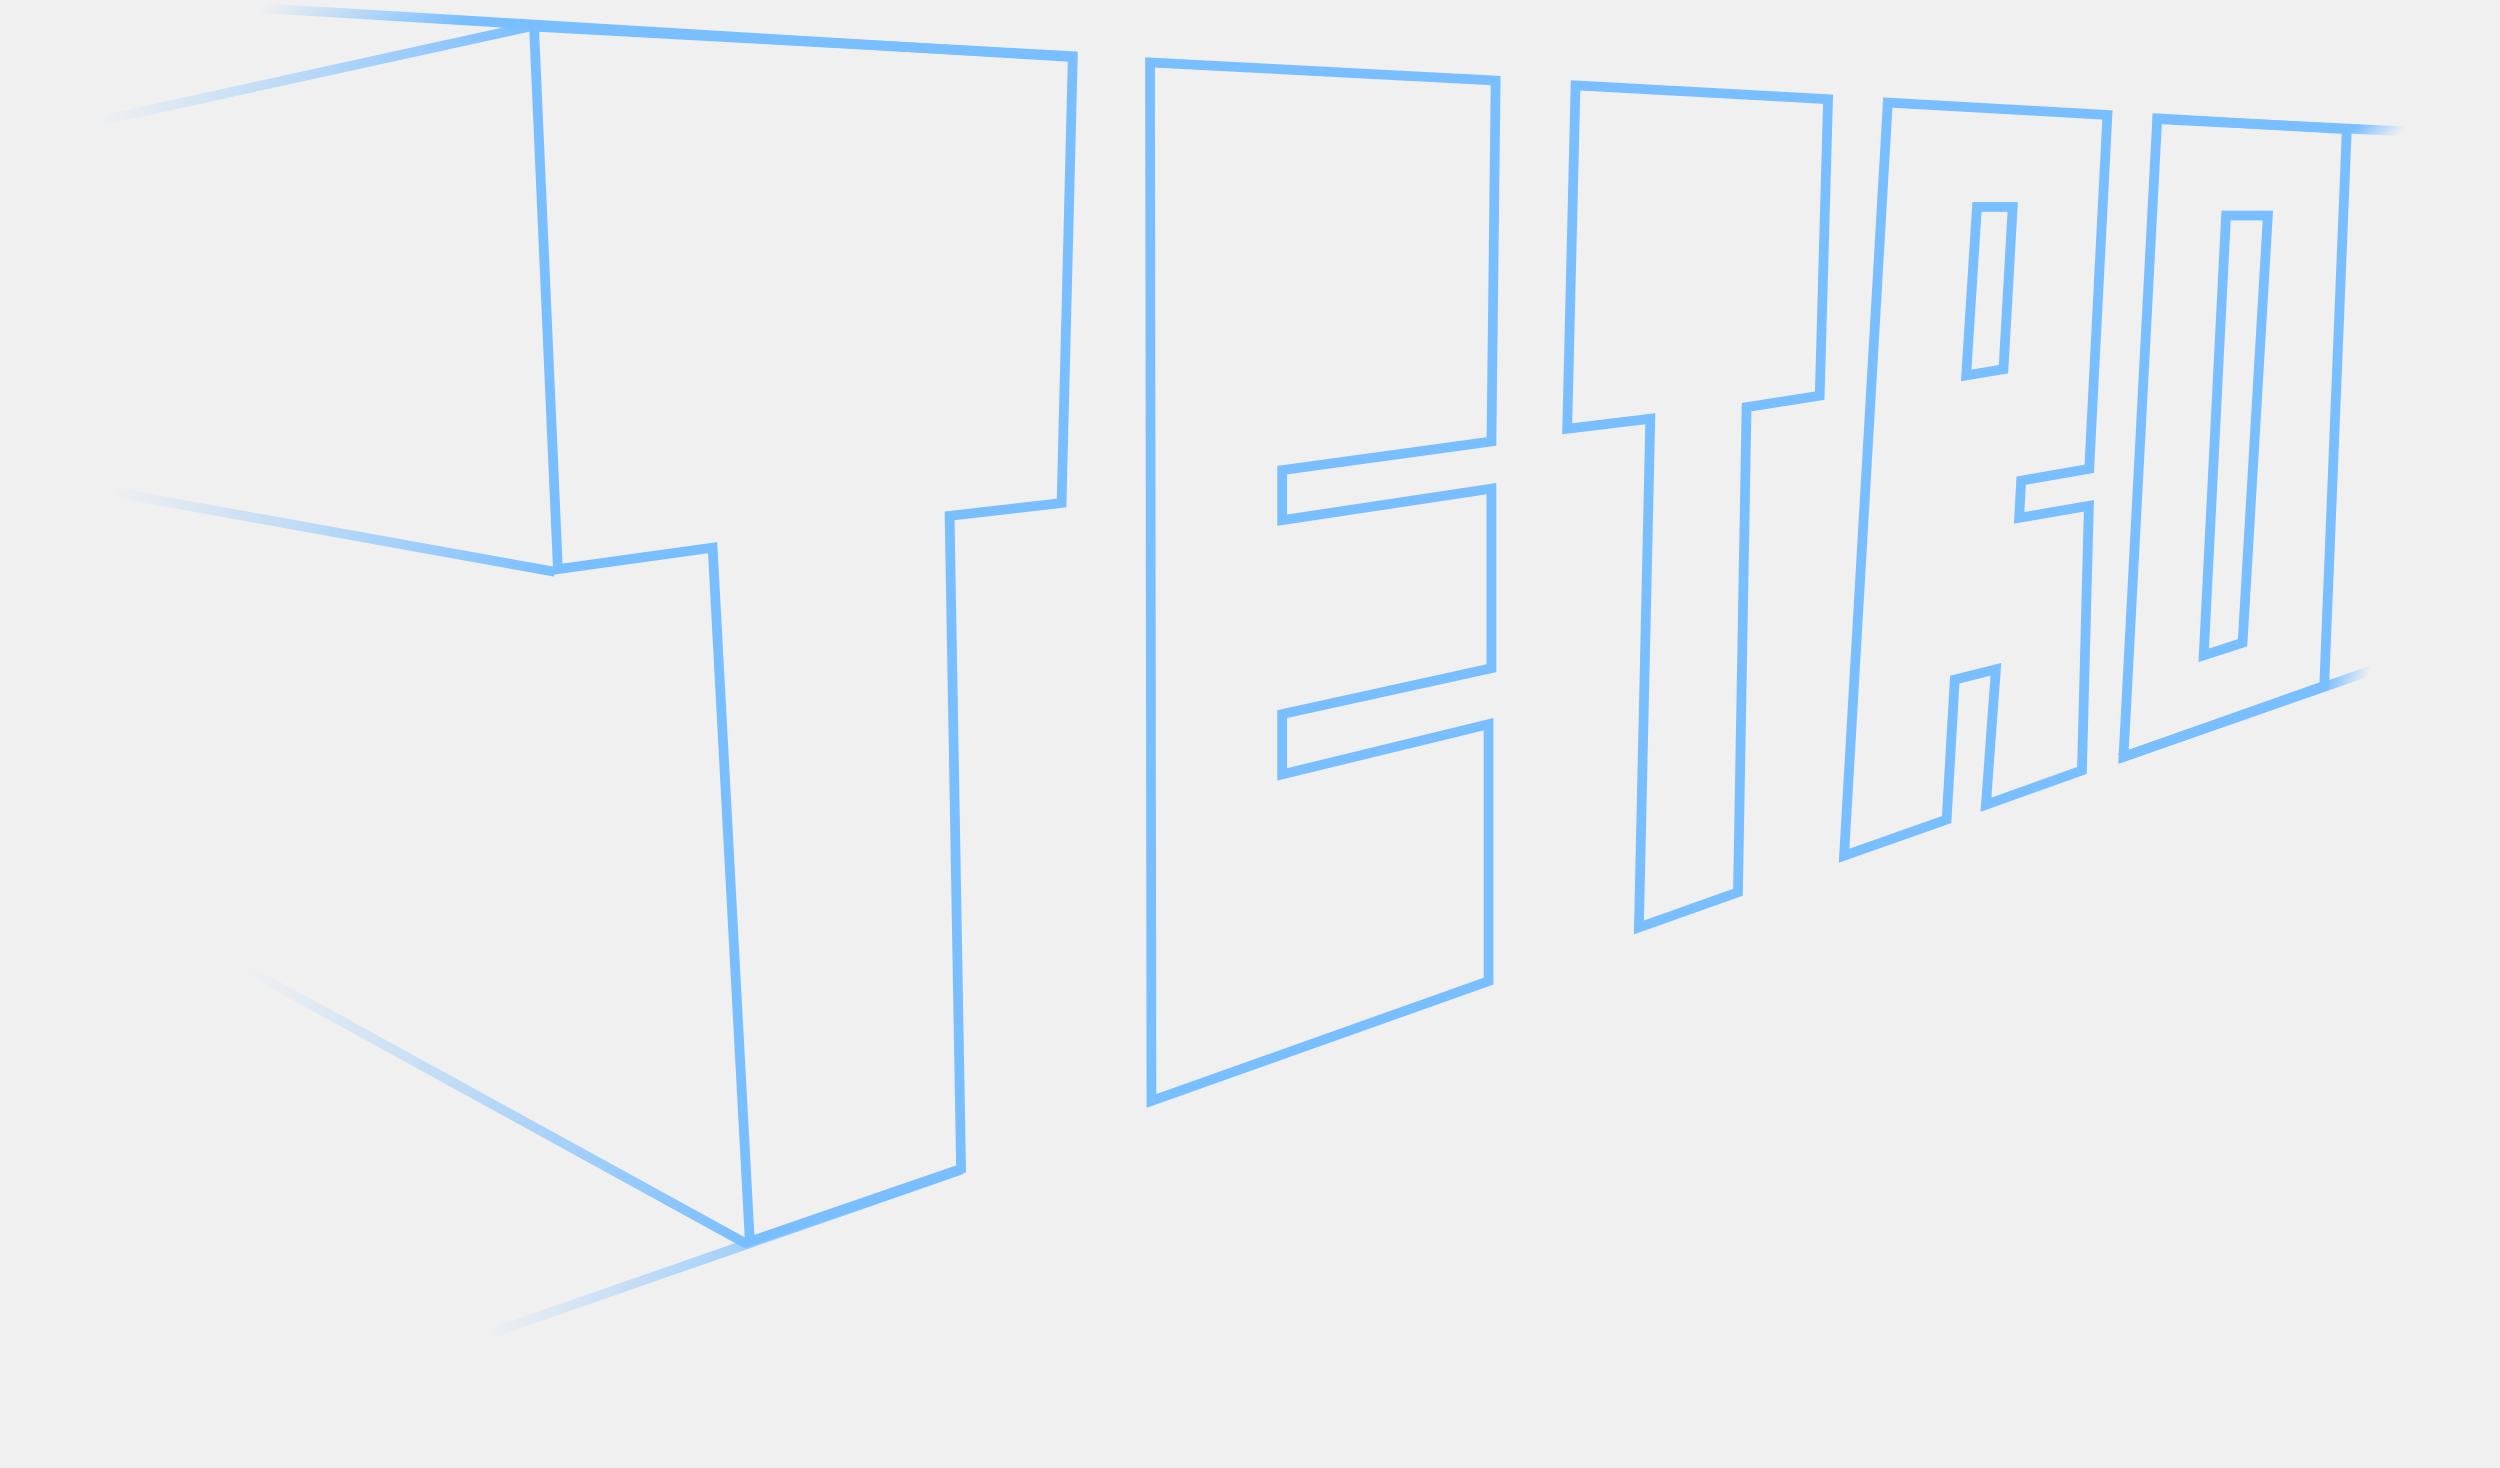
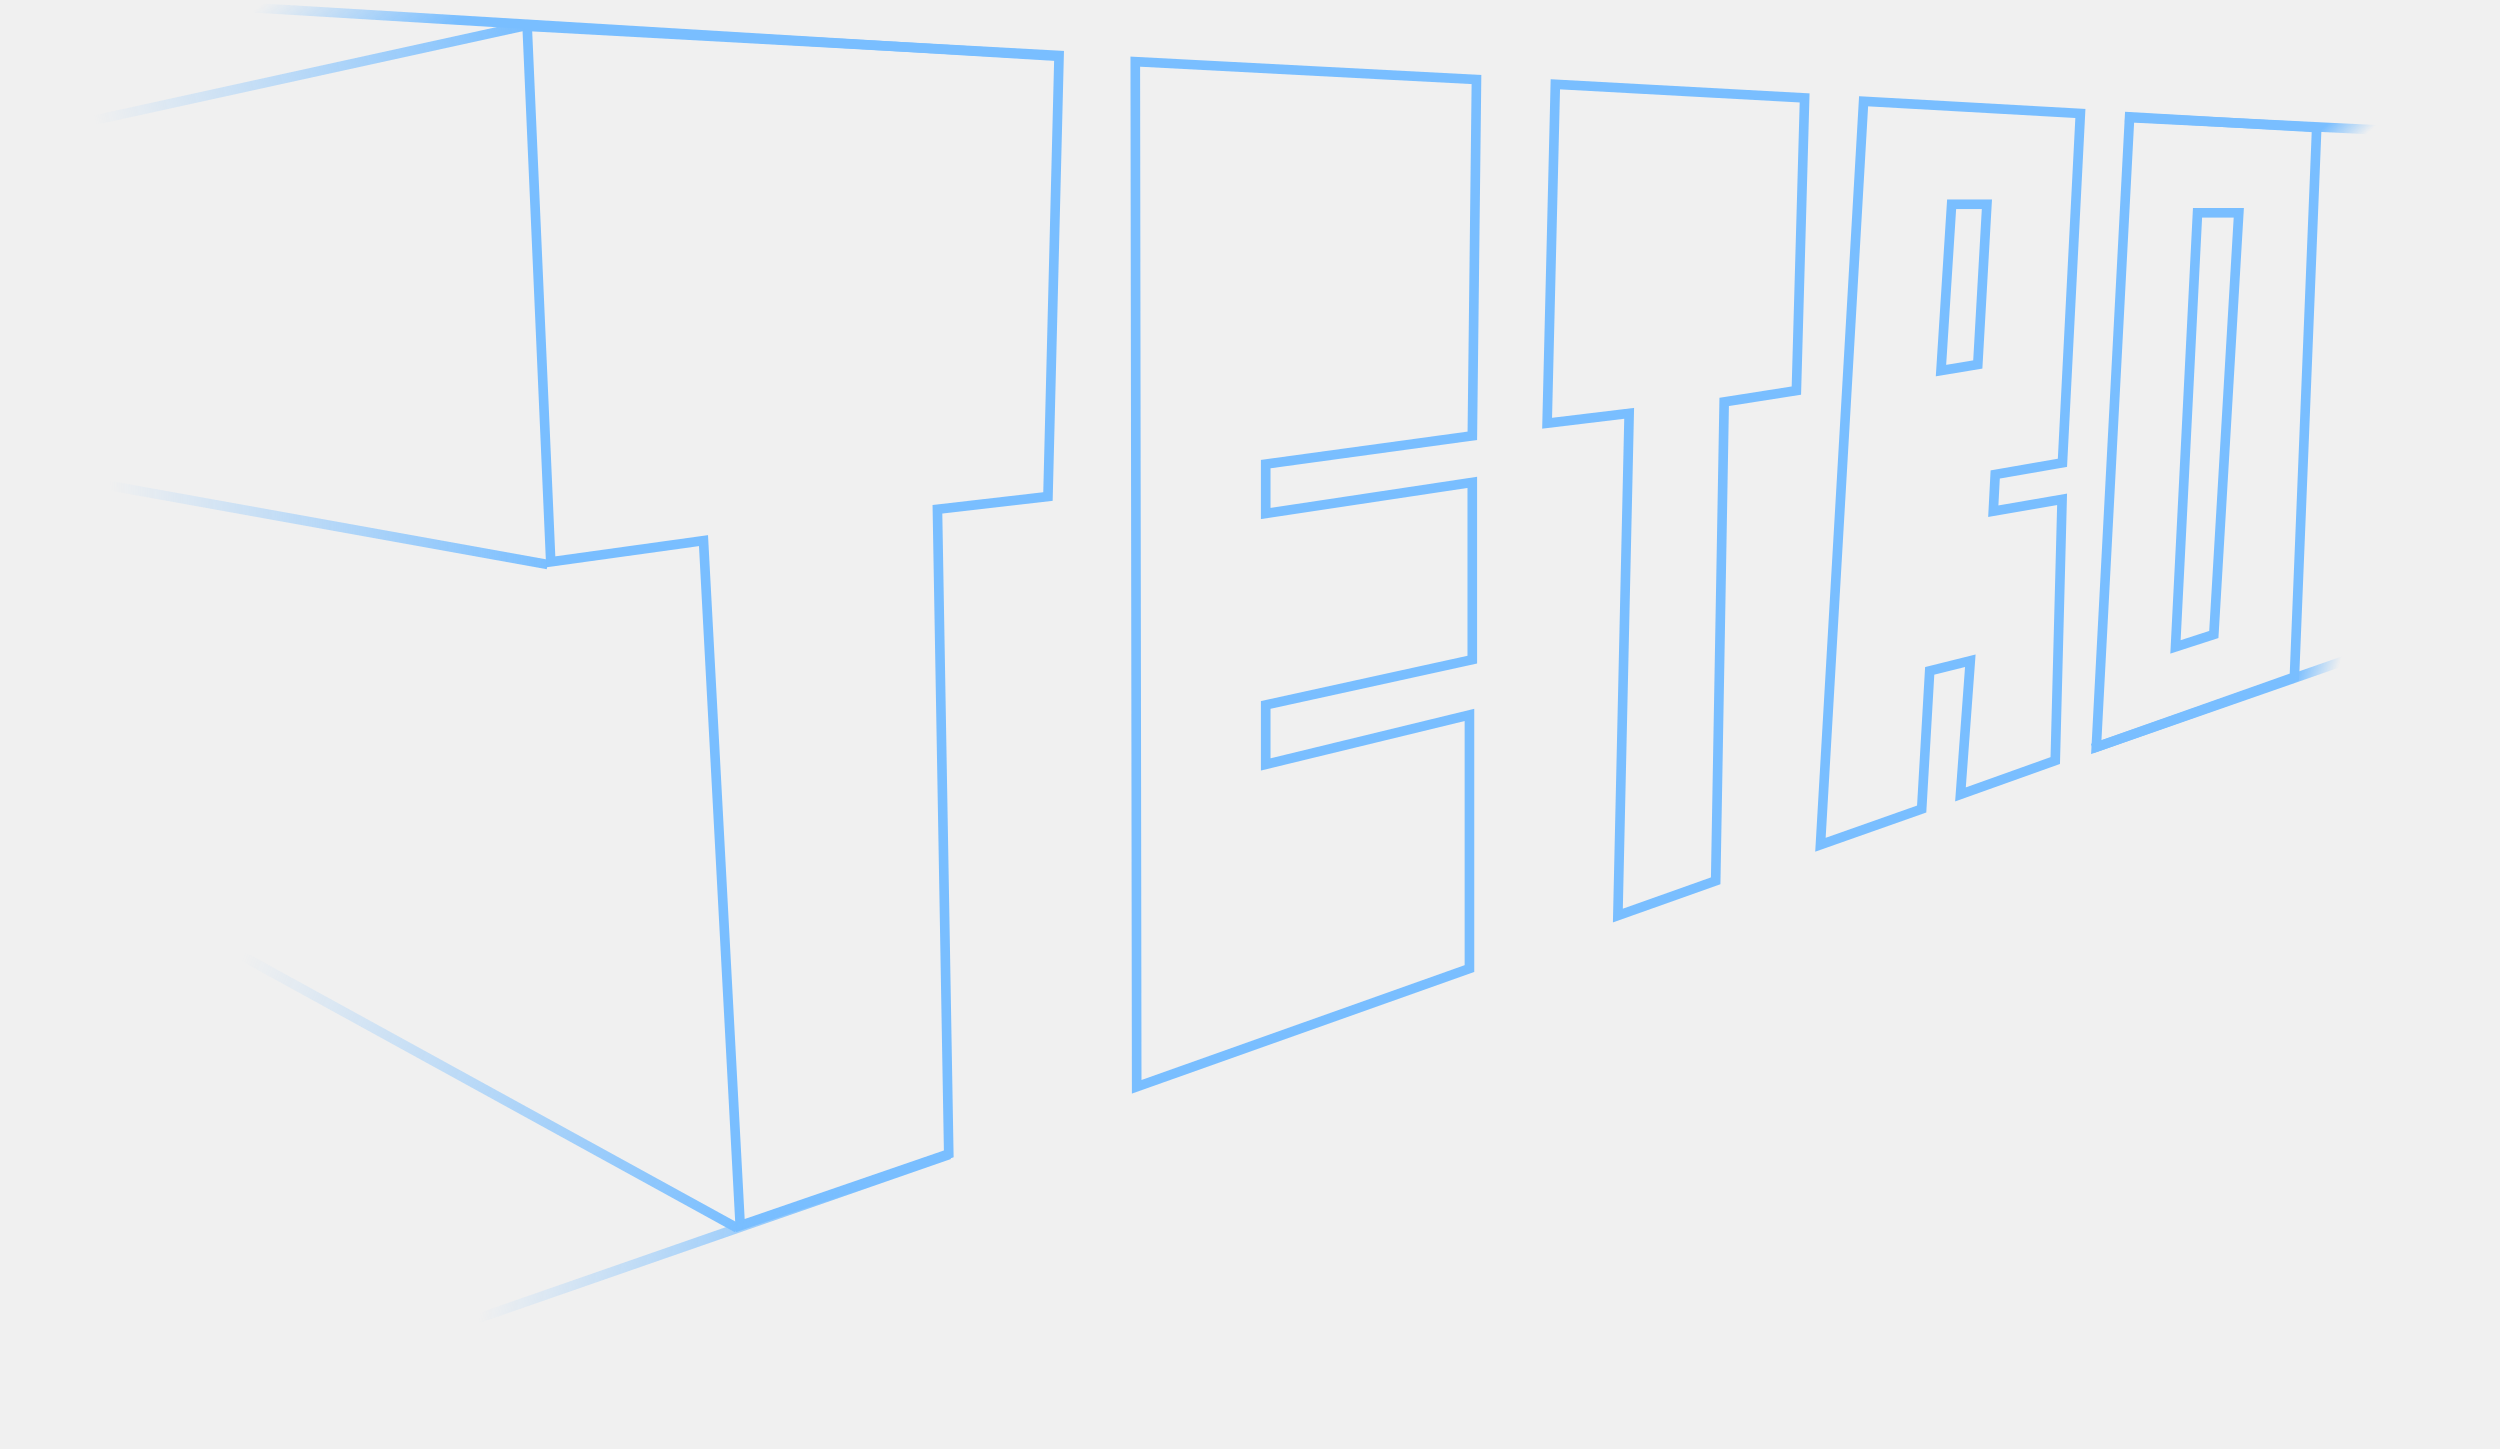
- <svg xmlns="http://www.w3.org/2000/svg" width="770" height="452" viewBox="0 0 770 452" fill="none">
+ <svg xmlns="http://www.w3.org/2000/svg" width="780" height="452" viewBox="0 0 780 452" fill="none">
  <g clip-path="url(#clip0_8007_399)">
-     <path d="M330.424 17.309L326.962 154.917L293.828 158.74L292.477 158.896L292.5 160.257L296.012 360.007L230.946 382.399L219.576 170.303L219.488 168.673L217.872 168.897L171.832 175.291L164.474 8.209L330.424 17.309ZM460.658 24.816L459.366 135.966L396.203 144.619L394.906 144.797V160.208L396.63 159.948L459.352 150.496V205.812L396.085 219.68L394.906 219.938V238.502L396.761 238.052L458.469 223.053V302.188L354.646 339.083L354.209 19.236L460.658 24.816ZM563.041 30.551L560.469 121.863L539.189 125.202L537.944 125.397L537.922 126.657L535.291 274.813L504.775 285.654L508.258 130.69L508.296 128.96L506.578 129.167L482.698 132.049L485.267 26.301L563.041 30.551ZM649.081 35.402L643.48 144.391L623.685 147.831L622.506 148.036L622.443 149.23L622.002 157.617L621.903 159.494L623.755 159.174L643.371 155.789L641.238 237.291L611.665 247.854L614.586 208.219L614.738 206.151L612.727 206.653L603.137 209.045L602.066 209.312L602.003 210.413L599.561 252.417L567.975 263.562L581.441 31.598L649.081 35.402ZM722.812 39.815L715.851 211.24L654.038 233.106L664.434 36.454L722.812 39.815Z" stroke="#79BEFF" stroke-width="3" />
-     <path d="M619.912 63.738L617.069 113.717L605.586 115.624L608.907 63.738H619.912Z" stroke="#79BEFF" stroke-width="3" />
-     <path d="M698.503 66.387L690.712 197.962L678.749 201.833L685.629 66.387H698.503Z" stroke="#79BEFF" stroke-width="3" />
-     <path d="M164.227 7.945L-18.957 48.113" stroke="url(#paint0_linear_8007_399)" stroke-width="3" />
-     <path d="M170.848 176.121L-45 137.277" stroke="url(#paint1_linear_8007_399)" stroke-width="3" />
-     <path d="M229.996 383.141L16.355 265.727" stroke="url(#paint2_linear_8007_399)" stroke-width="3" />
-     <path d="M296.207 360.188L32.246 452" stroke="url(#paint3_linear_8007_399)" stroke-width="3" />
-     <path d="M331.52 17.656L38.867 0" stroke="url(#paint4_linear_8007_399)" stroke-width="3" />
-     <path d="M663.016 36.637L769.836 41.934" stroke="url(#paint5_linear_8007_399)" stroke-width="3" />
-     <path d="M652.863 233.504L759.242 196.426" stroke="url(#paint6_linear_8007_399)" stroke-width="3" />
+     <g clip-path="url(#clip1_8007_399)">
+       <path d="M330.424 17.309L326.962 154.917L293.828 158.74L292.477 158.896L292.5 160.257L296.012 360.007L230.946 382.399L219.576 170.303L219.488 168.673L217.872 168.897L171.832 175.291L164.474 8.209L330.424 17.309ZM460.658 24.816L459.366 135.966L396.203 144.619L394.906 144.797V160.208L396.63 159.948L459.352 150.496V205.812L396.085 219.68L394.906 219.938V238.502L396.761 238.052L458.469 223.053V302.188L354.646 339.083L354.209 19.236L460.658 24.816ZM563.041 30.551L560.469 121.863L539.189 125.202L537.944 125.397L537.922 126.657L535.291 274.813L504.775 285.654L508.258 130.69L508.296 128.96L506.578 129.167L482.698 132.049L485.267 26.301L563.041 30.551ZM649.081 35.402L643.48 144.391L623.685 147.831L622.506 148.036L622.443 149.23L622.002 157.617L621.903 159.494L623.755 159.174L643.371 155.789L641.238 237.291L611.665 247.854L614.586 208.219L614.738 206.151L612.727 206.653L603.137 209.045L602.066 209.312L602.003 210.413L599.561 252.417L567.975 263.562L581.441 31.598L649.081 35.402ZM722.812 39.815L715.851 211.24L654.038 233.106L664.434 36.454L722.812 39.815Z" stroke="#79BEFF" stroke-width="3" />
+       <path d="M619.912 63.738L617.069 113.717L605.586 115.624L608.907 63.738H619.912Z" stroke="#79BEFF" stroke-width="3" />
+       <path d="M698.503 66.387L690.712 197.962L678.749 201.833L685.629 66.387H698.503Z" stroke="#79BEFF" stroke-width="3" />
+       <path d="M164.227 7.945L-18.957 48.113" stroke="url(#paint0_linear_8007_399)" stroke-width="3" />
+       <path d="M170.848 176.121L-45 137.277" stroke="url(#paint1_linear_8007_399)" stroke-width="3" />
+       <path d="M229.996 383.141L16.355 265.727" stroke="url(#paint2_linear_8007_399)" stroke-width="3" />
+       <path d="M296.207 360.188L32.246 452" stroke="url(#paint3_linear_8007_399)" stroke-width="3" />
+       <path d="M331.52 17.656L38.867 0" stroke="url(#paint4_linear_8007_399)" stroke-width="3" />
+       <path d="M663.016 36.637L769.836 41.934" stroke="url(#paint5_linear_8007_399)" stroke-width="3" />
+       <path d="M652.863 233.504L759.242 196.426" stroke="url(#paint6_linear_8007_399)" stroke-width="3" />
+     </g>
  </g>
  <defs>
    <linearGradient id="paint0_linear_8007_399" x1="30.039" y1="39.727" x2="164.227" y2="8.387" gradientUnits="userSpaceOnUse">
      <stop stop-color="#79BEFF" stop-opacity="0" />
      <stop offset="1" stop-color="#79BEFF" />
    </linearGradient>
    <linearGradient id="paint1_linear_8007_399" x1="34.012" y1="147.871" x2="170.221" y2="140.163" gradientUnits="userSpaceOnUse">
      <stop stop-color="#79BEFF" stop-opacity="0" />
      <stop offset="1" stop-color="#79BEFF" />
    </linearGradient>
    <linearGradient id="paint2_linear_8007_399" x1="76.828" y1="295.742" x2="239.233" y2="361.288" gradientUnits="userSpaceOnUse">
      <stop stop-color="#79BEFF" stop-opacity="0" />
      <stop offset="1" stop-color="#79BEFF" />
    </linearGradient>
    <linearGradient id="paint3_linear_8007_399" x1="149.219" y1="412.273" x2="259.174" y2="431.796" gradientUnits="userSpaceOnUse">
      <stop stop-color="#79BEFF" stop-opacity="0" />
      <stop offset="1" stop-color="#79BEFF" />
    </linearGradient>
    <linearGradient id="paint4_linear_8007_399" x1="79.477" y1="3.09" x2="106.62" y2="36.114" gradientUnits="userSpaceOnUse">
      <stop stop-color="#79BEFF" stop-opacity="0" />
      <stop offset="1" stop-color="#79BEFF" />
    </linearGradient>
    <linearGradient id="paint5_linear_8007_399" x1="744.676" y1="40.609" x2="722.303" y2="16.32" gradientUnits="userSpaceOnUse">
      <stop offset="0.101" stop-color="#79BEFF" stop-opacity="0" />
      <stop offset="0.423" stop-color="#79BEFF" />
    </linearGradient>
    <linearGradient id="paint6_linear_8007_399" x1="736.289" y1="198.633" x2="704.455" y2="188.4" gradientUnits="userSpaceOnUse">
      <stop offset="0.101" stop-color="#79BEFF" stop-opacity="0" />
      <stop offset="0.459" stop-color="#79BEFF" />
    </linearGradient>
    <clipPath id="clip0_8007_399">
-       <rect width="814.836" height="452" fill="white" transform="translate(-45)" />
+       <rect width="780" height="452" fill="white" />
+     </clipPath>
+     <clipPath id="clip1_8007_399">
+       <rect width="780" height="452" fill="white" />
    </clipPath>
  </defs>
</svg>
